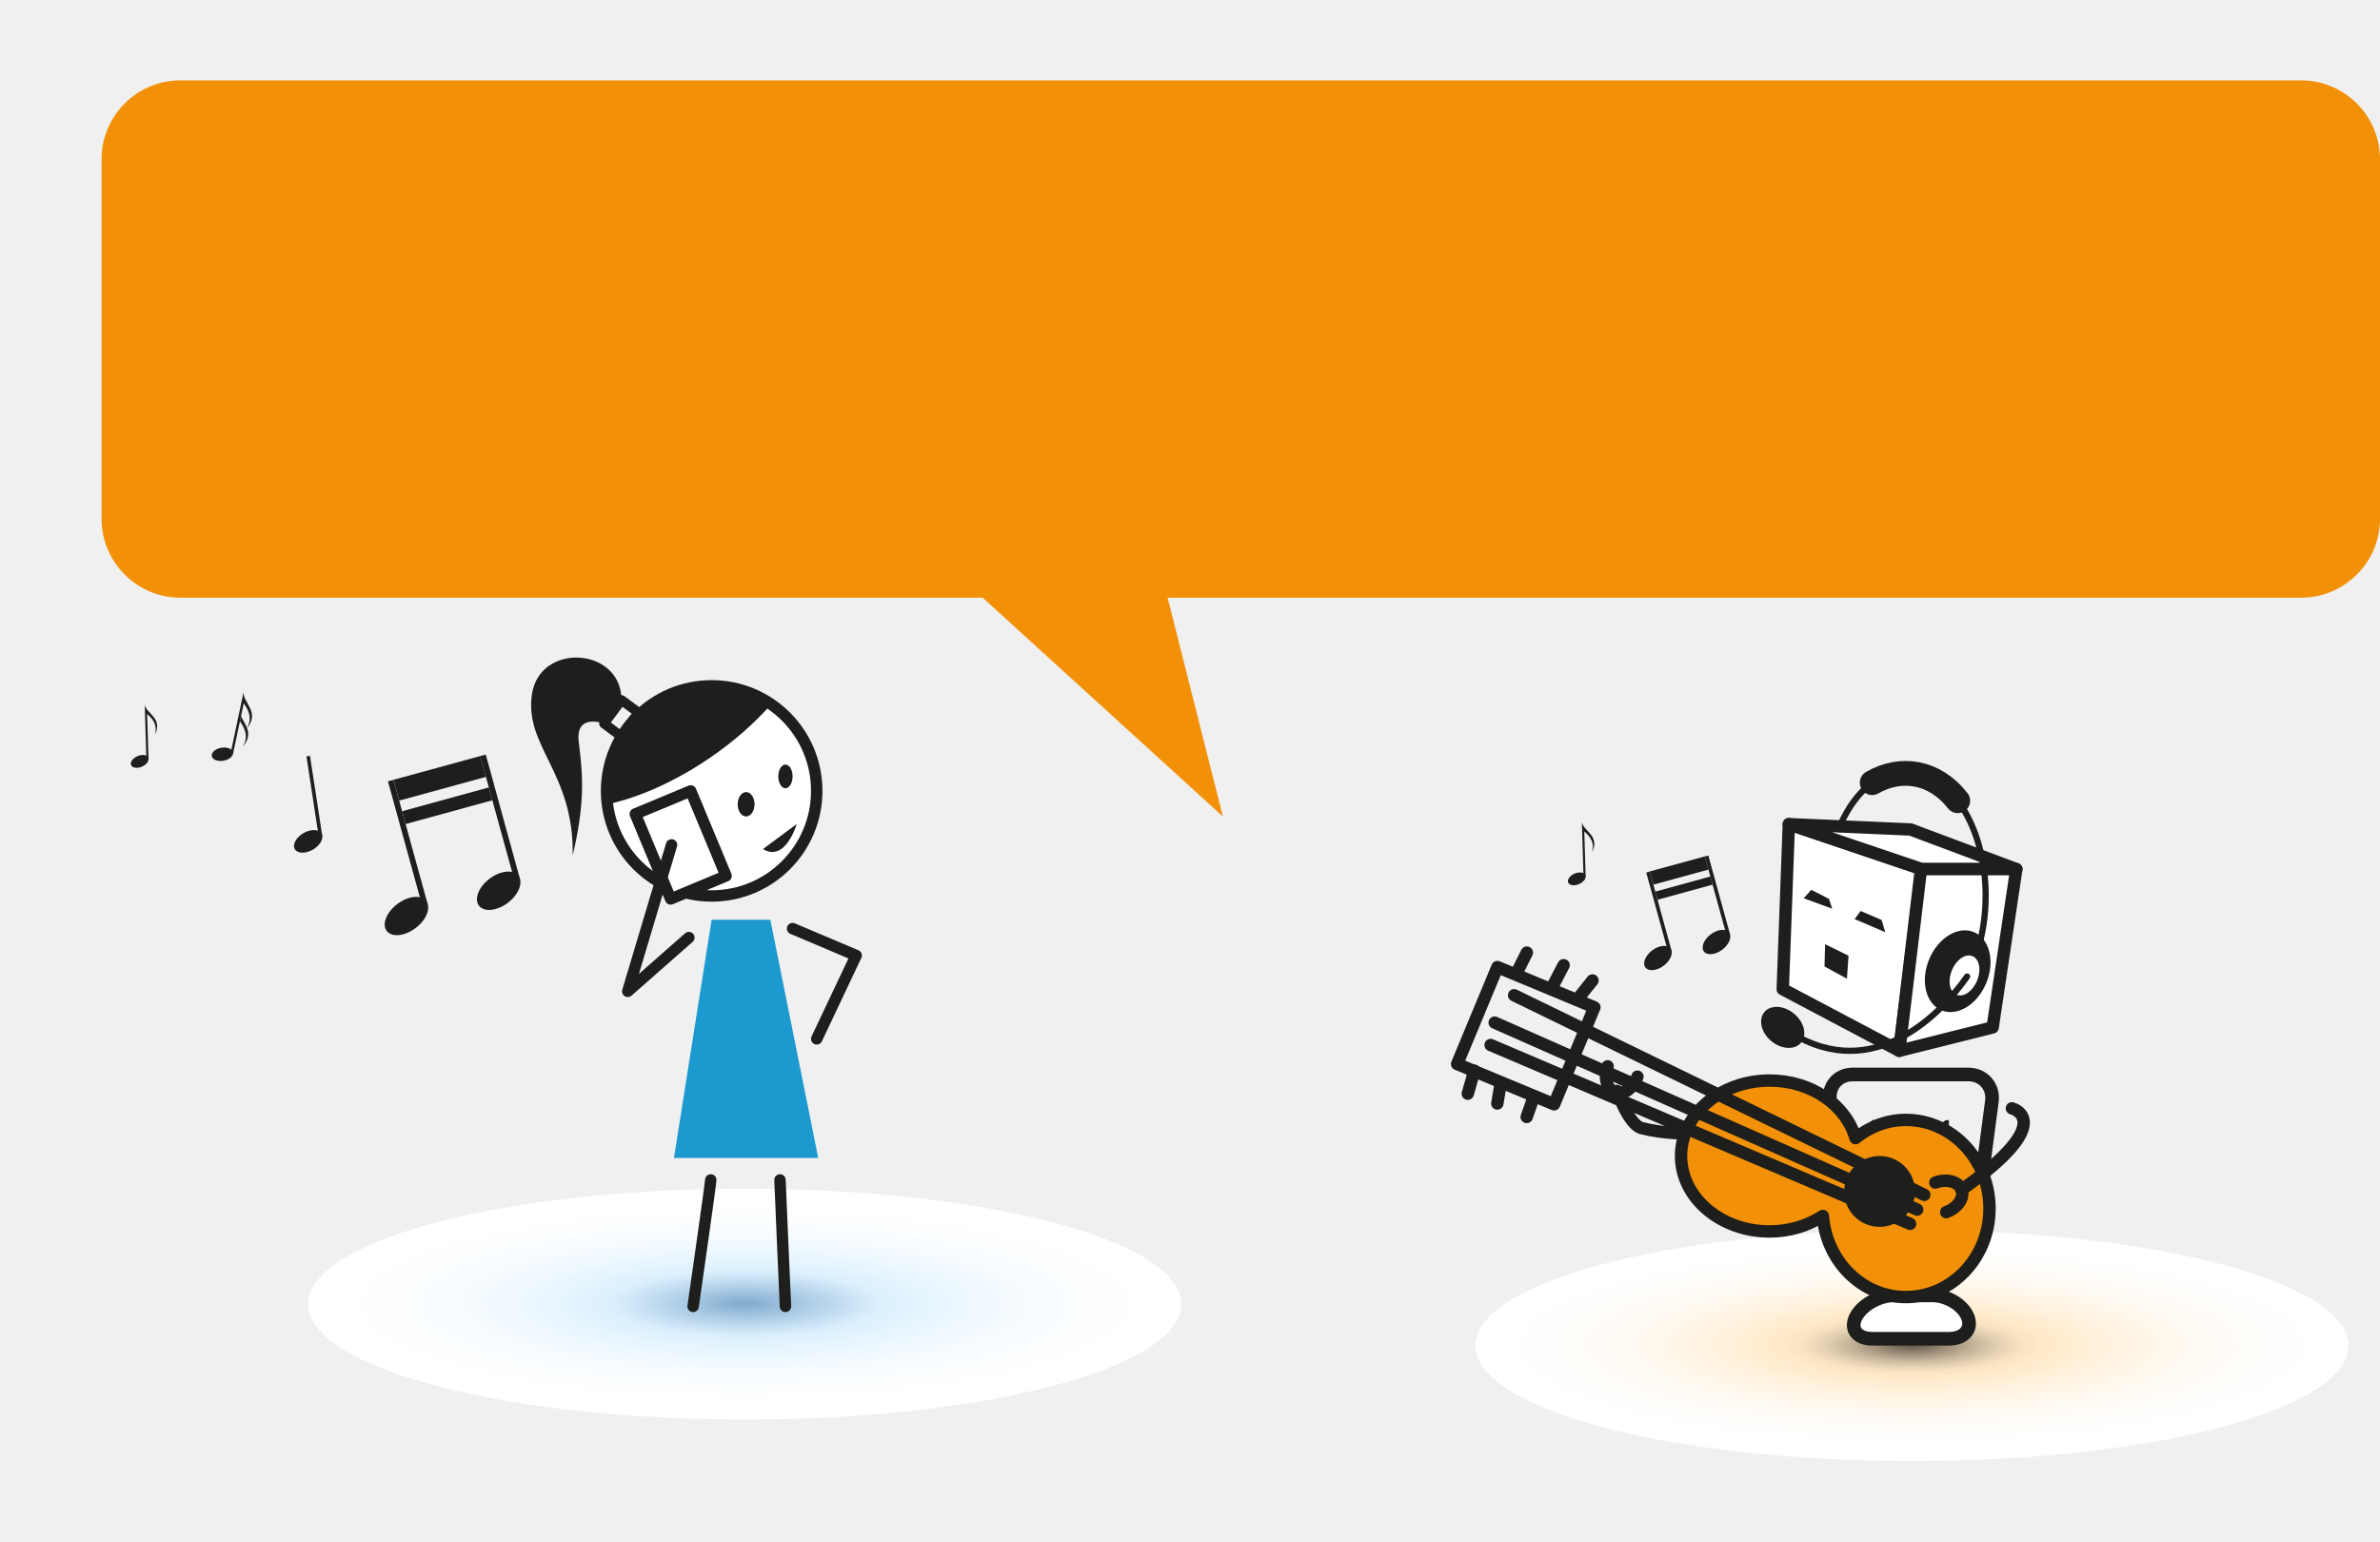
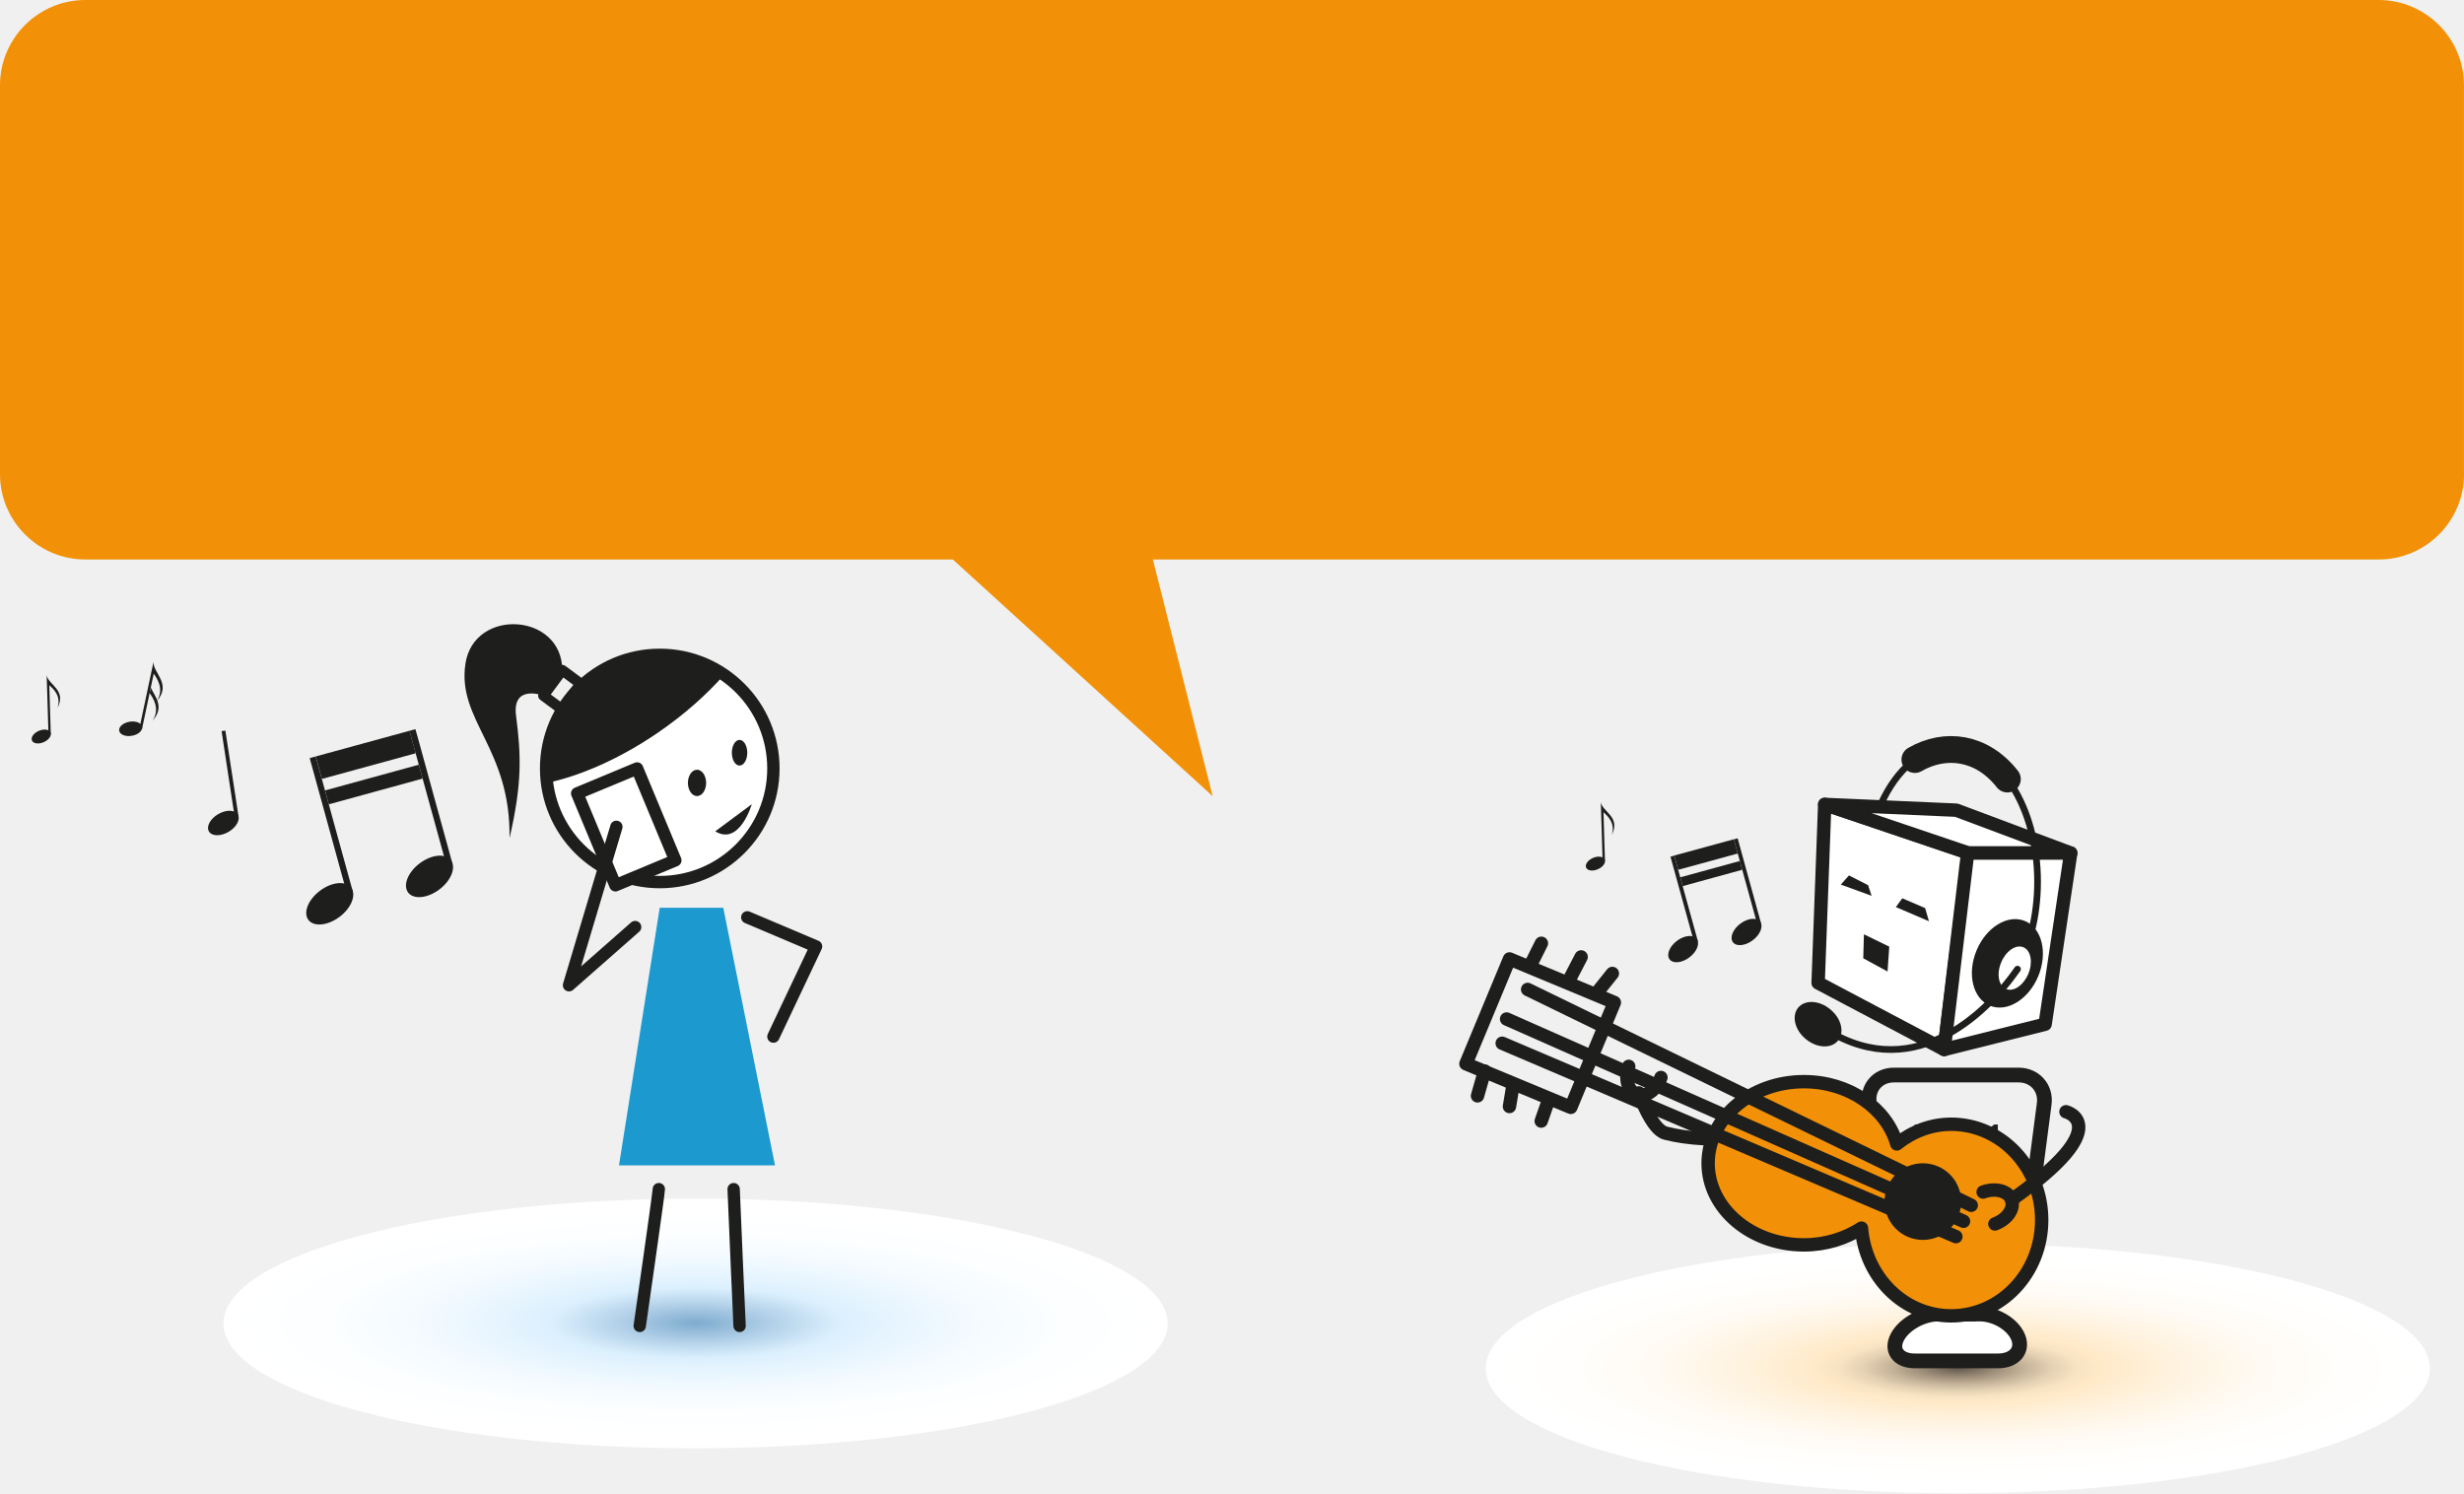
- <svg xmlns="http://www.w3.org/2000/svg" version="1.1" id="Layer_1" x="0px" y="0px" width="90.665px" height="58.73px" viewBox="0 0 90.665 58.73" enable-background="new 0 0 90.665 58.73" xml:space="preserve">
+ <svg xmlns="http://www.w3.org/2000/svg" version="1.1" id="Layer_1" x="0px" y="0px" width="86.795px" height="52.605px" viewBox="0 0 86.795 52.605" enable-background="new 0 0 86.795 52.605" xml:space="preserve">
  <g>
-     <radialGradient id="SVGID_1_" cx="-1113.547" cy="-427.041" r="39.939" gradientTransform="matrix(0.4097 0 0 0.0996 529.0527 93.7888)" gradientUnits="userSpaceOnUse">
+     <radialGradient id="SVGID_1_" cx="-38.842" cy="4956.944" r="39.937" gradientTransform="matrix(0.4097 0 0 0.0996 84.8768 -445.5195)" gradientUnits="userSpaceOnUse">
      <stop offset="0" style="stop-color:#5F564A" />
      <stop offset="0.029" style="stop-color:#75695A" />
      <stop offset="0.088" style="stop-color:#A1917C" />
      <stop offset="0.147" style="stop-color:#C7B59B" />
      <stop offset="0.204" style="stop-color:#E5D1B3" />
      <stop offset="0.258" style="stop-color:#F8E3C2" />
      <stop offset="0.307" style="stop-color:#FFE9C7" />
      <stop offset="0.334" style="stop-color:#FFEBCC" />
      <stop offset="0.495" style="stop-color:#FFF4E3" />
      <stop offset="0.658" style="stop-color:#FFFAF3" />
      <stop offset="0.825" style="stop-color:#FFFEFC" />
      <stop offset="1" style="stop-color:#FFFFFF" />
    </radialGradient>
-     <ellipse fill="url(#SVGID_1_)" cx="72.833" cy="51.271" rx="16.629" ry="4.397" />
-     <radialGradient id="SVGID_2_" cx="-1222.073" cy="-429.416" r="39.939" gradientTransform="matrix(0.4097 0 0 0.0996 529.0527 92.4411)" gradientUnits="userSpaceOnUse">
+     <ellipse fill="url(#SVGID_1_)" cx="68.964" cy="48.208" rx="16.629" ry="4.397" />
+     <radialGradient id="SVGID_2_" cx="-147.37" cy="4954.568" r="39.94" gradientTransform="matrix(0.4097 0 0 0.0996 84.8768 -446.8672)" gradientUnits="userSpaceOnUse">
      <stop offset="0" style="stop-color:#7EABCE" />
      <stop offset="0.15" style="stop-color:#AECDE6" />
      <stop offset="0.307" style="stop-color:#DAEFFD" />
      <stop offset="0.389" style="stop-color:#E3F3FE" />
      <stop offset="0.587" style="stop-color:#F3FAFF" />
      <stop offset="0.788" style="stop-color:#FCFEFF" />
      <stop offset="1" style="stop-color:#FFFFFF" />
    </radialGradient>
-     <ellipse fill="url(#SVGID_2_)" cx="28.369" cy="49.688" rx="16.629" ry="4.397" />
+     <ellipse fill="url(#SVGID_2_)" cx="24.5" cy="46.625" rx="16.629" ry="4.397" />
    <g>
      <g>
-         <path fill="#F29107" d="M90.665,19.772c0,1.65-1.35,3-3,3H6.869c-1.65,0-3-1.35-3-3V6.062c0-1.65,1.35-3,3-3h80.796     c1.65,0,3,1.35,3,3V19.772z" />
+         <path fill="#F29107" d="M86.796,16.71c0,1.648-1.35,3-3,3H3c-1.65,0-3-1.352-3-3V3c0-1.65,1.35-3,3-3h80.794c1.65,0,3,1.35,3,3     v13.71H86.796z" />
      </g>
-       <polygon fill="#F29107" points="36.25,21.693 44.207,21.693 46.586,31.11   " />
+       <polygon fill="#F29107" points="32.38,18.631 40.337,18.631 42.716,28.048   " />
    </g>
    <g>
      <g>
-         <ellipse transform="matrix(0.799 -0.6013 0.6013 0.799 -9.2549 45.3145)" fill="#1E1E1C" cx="63.16" cy="36.502" rx="0.598" ry="0.365" />
-         <path fill="#1E1E1C" d="M62.713,33.244c0.242,0.883,0.809,2.939,0.809,2.939l0.156,0.042c0,0-0.191-0.689-0.383-1.39     c-0.166-0.603-0.334-1.212-0.385-1.4l-0.062-0.229L62.713,33.244z" />
-         <ellipse transform="matrix(0.7992 -0.601 0.601 0.7992 -8.4421 46.509)" fill="#1E1E1C" cx="65.391" cy="35.89" rx="0.599" ry="0.366" />
-         <path fill="#1E1E1C" d="M64.944,32.633c0.244,0.884,0.811,2.939,0.811,2.939l0.154,0.042c0,0-0.188-0.689-0.383-1.39     c-0.164-0.602-0.334-1.212-0.385-1.399l-0.062-0.229L64.944,32.633z" />
-         <rect x="62.879" y="32.91" transform="matrix(-0.9646 0.2638 -0.2638 -0.9646 134.416 48.2898)" fill="#1E1E1C" width="2.173" height="0.522" />
-         <rect x="63.061" y="33.673" transform="matrix(-0.9643 0.2647 -0.2647 -0.9643 134.9634 49.4839)" fill="#1E1E1C" width="2.173" height="0.322" />
+         <ellipse transform="matrix(-0.7986 0.6018 -0.6018 -0.7986 126.7591 24.4614)" fill="#1E1E1C" cx="59.287" cy="33.438" rx="0.598" ry="0.365" />
+         <path fill="#1E1E1C" d="M58.843,30.181c0.242,0.883,0.811,2.939,0.811,2.939l0.156,0.042c0,0-0.191-0.689-0.385-1.392     c-0.166-0.603-0.334-1.212-0.385-1.398l-0.061-0.229L58.843,30.181z" />
+         <ellipse transform="matrix(-0.7994 0.6008 -0.6008 -0.7994 130.4273 22.117)" fill="#1E1E1C" cx="61.521" cy="32.832" rx="0.6" ry="0.365" />
+         <path fill="#1E1E1C" d="M61.075,29.57c0.244,0.886,0.811,2.939,0.811,2.939l0.154,0.042c0,0-0.188-0.689-0.383-1.39     c-0.164-0.604-0.334-1.212-0.385-1.399l-0.062-0.229L61.075,29.57z" />
+         <rect x="59.009" y="29.848" transform="matrix(-0.9646 0.2638 -0.2638 -0.9646 126.0057 43.2938)" fill="#1E1E1C" width="2.173" height="0.521" />
+         <rect x="59.192" y="30.612" transform="matrix(-0.9643 0.2647 -0.2647 -0.9643 126.5516 44.4928)" fill="#1E1E1C" width="2.173" height="0.321" />
      </g>
      <g>
        <g>
-           <ellipse transform="matrix(0.9172 -0.3984 0.3984 0.9172 -8.3681 26.7015)" fill="#1E1E1C" cx="60.068" cy="33.487" rx="0.357" ry="0.217" />
-           <path fill="#1E1E1C" d="M60.405,33.399c0,0-0.043-1.471-0.053-1.722c0.119,0.111,0.439,0.373,0.287,0.807      c0.336-0.642-0.32-0.817-0.379-1.159c0.006,0.25,0.062,2.027,0.062,2.027L60.405,33.399z" />
+           <ellipse transform="matrix(-0.9167 0.3995 -0.3995 -0.9167 119.8699 35.8631)" fill="#1E1E1C" cx="56.197" cy="30.425" rx="0.357" ry="0.217" />
+           <path fill="#1E1E1C" d="M56.536,30.337c0,0-0.043-1.471-0.053-1.722c0.119,0.109,0.438,0.371,0.287,0.807      c0.336-0.644-0.32-0.817-0.381-1.159c0.008,0.25,0.062,2.027,0.062,2.027L56.536,30.337z" />
        </g>
      </g>
-       <polygon fill="#FFFFFF" stroke="#1E1E1C" stroke-width="0.472" stroke-linecap="round" stroke-linejoin="round" stroke-miterlimit="10" points="    72.352,40.036 67.913,37.688 68.145,31.401 73.213,33.114   " />
-       <polygon fill="#1E1E1C" points="69.797,34.621 68.713,34.225 68.999,33.903 69.674,34.247   " />
-       <polygon fill="#1E1E1C" points="71.817,35.517 70.651,35.017 70.879,34.709 71.682,35.053   " />
-       <polygon fill="#1E1E1C" points="70.358,37.288 69.504,36.823 69.526,35.976 70.42,36.413   " />
-       <polygon fill="#FFFFFF" stroke="#1E1E1C" stroke-width="0.472" stroke-linecap="round" stroke-linejoin="round" stroke-miterlimit="10" points="    73.213,33.114 68.145,31.401 72.782,31.604 76.811,33.114   " />
-       <polygon fill="#FFFFFF" stroke="#1E1E1C" stroke-width="0.472" stroke-linecap="round" stroke-linejoin="round" stroke-miterlimit="10" points="    75.909,39.144 72.352,40.036 73.178,33.114 76.811,33.114   " />
-       <path fill="none" stroke="#1E1E1C" stroke-width="0.472" stroke-linecap="round" stroke-linejoin="round" stroke-miterlimit="10" d="    M61.598,41.564c0,0,0.445,1.29,0.938,1.417c1.531,0.396,4.195,0.312,6.469-1.136" />
-       <ellipse transform="matrix(0.9244 0.3814 -0.3814 0.9244 19.7483 -25.6462)" fill="#1E1E1C" cx="74.58" cy="37.002" rx="1.178" ry="1.613" />
-       <path fill="none" stroke="#1E1E1C" stroke-width="0.236" stroke-linecap="round" stroke-linejoin="round" stroke-miterlimit="10" d="    M70.131,31.38c0.551-1.217,1.455-2.009,2.479-2.009c1.676,0,3.033,2.128,3.033,4.752c0,1.234-0.299,2.359-0.791,3.204" />
-       <path fill="none" stroke="#1E1E1C" stroke-width="0.472" stroke-linecap="round" stroke-linejoin="round" stroke-miterlimit="10" d="    M74.852,37.327" />
-       <path fill="none" stroke="#1E1E1C" stroke-width="0.944" stroke-linecap="round" stroke-linejoin="round" stroke-miterlimit="10" d="    M71.321,29.82c1.076-0.62,2.365-0.449,3.258,0.688" />
-       <path fill="#1E1E1C" d="M68.61,39.727c-0.24,0.287-0.746,0.261-1.135-0.062c-0.383-0.319-0.502-0.814-0.264-1.103    c0.24-0.289,0.748-0.263,1.133,0.061C68.733,38.943,68.852,39.436,68.61,39.727z" />
-       <ellipse transform="matrix(0.9238 0.3829 -0.3829 0.9238 19.9318 -25.8217)" fill="#FFFFFF" cx="74.837" cy="37.164" rx="0.519" ry="0.796" />
-       <path fill="none" stroke="#1E1E1C" stroke-width="0.236" stroke-linecap="round" stroke-linejoin="round" stroke-miterlimit="10" d="    M74.936,37.206c-1.111,1.594-3.793,4.22-7.025,1.938" />
-       <text transform="matrix(1 0 0 1 70.8208 43.9424)" fill="#1E1E1C" font-family="'ArialRoundedMTBold'" font-size="1.768">AR-1</text>
+       <polygon fill="#FFFFFF" stroke="#1E1E1C" stroke-width="0.472" stroke-linecap="round" stroke-linejoin="round" stroke-miterlimit="10" points="    68.483,36.973 64.044,34.626 64.276,28.339 69.343,30.052   " />
+       <polygon fill="#1E1E1C" points="65.927,31.558 64.843,31.163 65.13,30.841 65.804,31.184   " />
+       <polygon fill="#1E1E1C" points="67.948,32.455 66.782,31.955 67.009,31.646 67.813,31.991   " />
+       <polygon fill="#1E1E1C" points="66.489,34.225 65.634,33.76 65.657,32.914 66.55,33.35   " />
+       <polygon fill="#FFFFFF" stroke="#1E1E1C" stroke-width="0.472" stroke-linecap="round" stroke-linejoin="round" stroke-miterlimit="10" points="    69.343,30.052 64.276,28.339 68.913,28.542 72.942,30.052   " />
+       <polygon fill="#FFFFFF" stroke="#1E1E1C" stroke-width="0.472" stroke-linecap="round" stroke-linejoin="round" stroke-miterlimit="10" points="    72.04,36.082 68.483,36.973 69.31,30.052 72.942,30.052   " />
+       <path fill="none" stroke="#1E1E1C" stroke-width="0.472" stroke-linecap="round" stroke-linejoin="round" stroke-miterlimit="10" d="    M57.729,38.502c0,0,0.443,1.29,0.938,1.417c1.531,0.396,4.195,0.312,6.469-1.136" />
+       <ellipse transform="matrix(-0.9244 -0.3814 0.3814 -0.9244 123.1306 92.2781)" fill="#1E1E1C" cx="70.709" cy="33.938" rx="1.178" ry="1.614" />
+       <path fill="none" stroke="#1E1E1C" stroke-width="0.236" stroke-linecap="round" stroke-linejoin="round" stroke-miterlimit="10" d="    M66.261,28.317c0.553-1.217,1.455-2.009,2.48-2.009c1.676,0,3.033,2.128,3.033,4.752c0,1.234-0.299,2.359-0.791,3.204" />
+       <path fill="none" stroke="#1E1E1C" stroke-width="0.472" stroke-linecap="round" stroke-linejoin="round" stroke-miterlimit="10" d="    M70.983,34.264" />
+       <path fill="none" stroke="#1E1E1C" stroke-width="0.944" stroke-linecap="round" stroke-linejoin="round" stroke-miterlimit="10" d="    M67.452,26.758c1.076-0.62,2.365-0.449,3.258,0.688" />
+       <path fill="#1E1E1C" d="M64.741,36.665c-0.24,0.287-0.746,0.261-1.135-0.062c-0.385-0.317-0.502-0.812-0.266-1.103    c0.24-0.289,0.748-0.265,1.135,0.061C64.864,35.881,64.983,36.374,64.741,36.665z" />
+       <ellipse transform="matrix(-0.9241 -0.3821 0.3821 -0.9241 123.5179 92.7413)" fill="#FFFFFF" cx="70.967" cy="34.107" rx="0.519" ry="0.796" />
+       <path fill="none" stroke="#1E1E1C" stroke-width="0.236" stroke-linecap="round" stroke-linejoin="round" stroke-miterlimit="10" d="    M71.067,34.143c-1.111,1.594-3.793,4.222-7.025,1.938" />
+       <text transform="matrix(1 0 0 1 66.9512 40.8806)" fill="#1E1E1C" font-family="'ArialRoundedMTBold'" font-size="1.768">AR-1</text>
      <g>
-         <path fill="none" stroke="#1E1E1C" stroke-width="0.52" stroke-miterlimit="10" d="M75.321,46.204     c-0.074,0.562-0.6,1.023-1.168,1.023h-2.496c-0.568,0-1.111-0.458-1.207-1.018l-0.729-4.253c-0.096-0.56,0.291-1.018,0.859-1.018     h4.402c0.568,0,0.973,0.461,0.898,1.023L75.321,46.204z" />
+         <path fill="none" stroke="#1E1E1C" stroke-width="0.52" stroke-miterlimit="10" d="M71.452,43.141     c-0.074,0.562-0.6,1.023-1.168,1.023h-2.496c-0.568,0-1.111-0.458-1.207-1.02l-0.729-4.253c-0.098-0.56,0.291-1.018,0.857-1.018     h4.402c0.566,0,0.973,0.461,0.896,1.021L71.452,43.141z" />
      </g>
      <g>
-         <path fill="#FFFFFF" d="M74.963,50.181c-0.178-0.455-0.787-0.827-1.355-0.827h-1.463c-0.568,0-1.221,0.372-1.449,0.827     c-0.229,0.454,0.049,0.826,0.617,0.826h2.939C74.821,51.007,75.141,50.635,74.963,50.181z" />
-         <path fill="none" stroke="#1E1E1C" stroke-width="0.52" stroke-miterlimit="10" d="M74.963,50.181     c-0.178-0.455-0.787-0.827-1.355-0.827h-1.463c-0.568,0-1.221,0.372-1.449,0.827c-0.229,0.454,0.049,0.826,0.617,0.826h2.939     C74.821,51.007,75.141,50.635,74.963,50.181z" />
+         <path fill="#FFFFFF" d="M71.093,47.119c-0.178-0.455-0.787-0.827-1.354-0.827h-1.463c-0.568,0-1.223,0.372-1.449,0.827     c-0.23,0.454,0.049,0.824,0.617,0.824h2.938C70.952,47.944,71.272,47.573,71.093,47.119z" />
+         <path fill="none" stroke="#1E1E1C" stroke-width="0.52" stroke-miterlimit="10" d="M71.093,47.119     c-0.178-0.455-0.787-0.827-1.354-0.827h-1.463c-0.568,0-1.223,0.372-1.449,0.827c-0.23,0.454,0.049,0.824,0.617,0.824h2.938     C70.952,47.944,71.272,47.573,71.093,47.119z" />
      </g>
-       <rect x="72.352" y="47.228" fill="#FFFFFF" stroke="#1E1E1C" stroke-width="0.52" stroke-miterlimit="10" width="0.861" height="2.126" />
+       <rect x="68.483" y="44.166" fill="#FFFFFF" stroke="#1E1E1C" stroke-width="0.52" stroke-miterlimit="10" width="0.859" height="2.126" />
      <g>
-         <path fill="#F29107" stroke="#1E1E1C" stroke-width="0.472" stroke-linecap="round" stroke-linejoin="round" stroke-miterlimit="10" d="     M72.602,42.669c-0.723,0-1.383,0.265-1.918,0.694c-0.359-1.258-1.682-2.194-3.27-2.194c-1.863,0-3.375,1.287-3.375,2.875     s1.512,2.875,3.375,2.875c0.766,0,1.461-0.225,2.027-0.59c0.139,1.729,1.492,3.09,3.16,3.09c1.762,0,3.188-1.511,3.188-3.375     S74.364,42.669,72.602,42.669z" />
-         <line fill="none" stroke="#1E1E1C" stroke-width="0.472" stroke-linecap="round" stroke-linejoin="round" stroke-miterlimit="10" x1="73.305" y1="45.524" x2="57.68" y2="37.92" />
-         <line fill="none" stroke="#1E1E1C" stroke-width="0.472" stroke-linecap="round" stroke-linejoin="round" stroke-miterlimit="10" x1="73.034" y1="46.087" x2="56.94" y2="38.962" />
-         <line fill="none" stroke="#1E1E1C" stroke-width="0.472" stroke-linecap="round" stroke-linejoin="round" stroke-miterlimit="10" x1="72.764" y1="46.629" x2="56.784" y2="39.815" />
-         <rect x="56.123" y="37.461" transform="matrix(0.9234 0.3838 -0.3838 0.9234 19.5975 -19.2861)" fill="none" stroke="#1E1E1C" stroke-width="0.472" stroke-linecap="round" stroke-linejoin="round" stroke-miterlimit="10" width="4" height="4" />
-         <circle fill="#1E1E1C" cx="71.602" cy="45.394" r="1.35" />
-         <line fill="none" stroke="#1E1E1C" stroke-width="0.472" stroke-linecap="round" stroke-linejoin="round" stroke-miterlimit="10" x1="58.165" y1="36.294" x2="57.79" y2="37.044" />
-         <line fill="none" stroke="#1E1E1C" stroke-width="0.472" stroke-linecap="round" stroke-linejoin="round" stroke-miterlimit="10" x1="59.565" y1="36.774" x2="59.165" y2="37.544" />
-         <line fill="none" stroke="#1E1E1C" stroke-width="0.472" stroke-linecap="round" stroke-linejoin="round" stroke-miterlimit="10" x1="60.665" y1="37.356" x2="60.165" y2="37.981" />
-         <line fill="none" stroke="#1E1E1C" stroke-width="0.472" stroke-linecap="round" stroke-linejoin="round" stroke-miterlimit="10" x1="56.165" y1="40.794" x2="55.915" y2="41.669" />
-         <line fill="none" stroke="#1E1E1C" stroke-width="0.472" stroke-linecap="round" stroke-linejoin="round" stroke-miterlimit="10" x1="57.165" y1="41.294" x2="57.04" y2="42.044" />
-         <line fill="none" stroke="#1E1E1C" stroke-width="0.472" stroke-linecap="round" stroke-linejoin="round" stroke-miterlimit="10" x1="58.383" y1="41.919" x2="58.159" y2="42.556" />
+         <path fill="#F29107" stroke="#1E1E1C" stroke-width="0.472" stroke-linecap="round" stroke-linejoin="round" stroke-miterlimit="10" d="     M68.733,39.606c-0.725,0-1.383,0.267-1.918,0.694c-0.359-1.258-1.684-2.194-3.271-2.194c-1.863,0-3.375,1.287-3.375,2.875     s1.512,2.875,3.375,2.875c0.768,0,1.461-0.225,2.027-0.59c0.139,1.729,1.492,3.09,3.16,3.09c1.762,0,3.188-1.511,3.188-3.375     C71.921,41.118,70.495,39.606,68.733,39.606z" />
+         <line fill="none" stroke="#1E1E1C" stroke-width="0.472" stroke-linecap="round" stroke-linejoin="round" stroke-miterlimit="10" x1="69.437" y1="42.462" x2="53.812" y2="34.857" />
+         <line fill="none" stroke="#1E1E1C" stroke-width="0.472" stroke-linecap="round" stroke-linejoin="round" stroke-miterlimit="10" x1="69.165" y1="43.024" x2="53.071" y2="35.899" />
+         <line fill="none" stroke="#1E1E1C" stroke-width="0.472" stroke-linecap="round" stroke-linejoin="round" stroke-miterlimit="10" x1="68.896" y1="43.566" x2="52.915" y2="36.753" />
+         <rect x="52.252" y="34.398" transform="matrix(0.9234 0.3838 -0.3838 0.9234 18.1255 -18.0351)" fill="none" stroke="#1E1E1C" stroke-width="0.472" stroke-linecap="round" stroke-linejoin="round" stroke-miterlimit="10" width="4" height="4" />
+         <circle fill="#1E1E1C" cx="67.733" cy="42.331" r="1.35" />
+         <line fill="none" stroke="#1E1E1C" stroke-width="0.472" stroke-linecap="round" stroke-linejoin="round" stroke-miterlimit="10" x1="54.296" y1="33.231" x2="53.921" y2="33.981" />
+         <line fill="none" stroke="#1E1E1C" stroke-width="0.472" stroke-linecap="round" stroke-linejoin="round" stroke-miterlimit="10" x1="55.696" y1="33.712" x2="55.296" y2="34.481" />
+         <line fill="none" stroke="#1E1E1C" stroke-width="0.472" stroke-linecap="round" stroke-linejoin="round" stroke-miterlimit="10" x1="56.796" y1="34.294" x2="56.296" y2="34.919" />
+         <line fill="none" stroke="#1E1E1C" stroke-width="0.472" stroke-linecap="round" stroke-linejoin="round" stroke-miterlimit="10" x1="52.296" y1="37.731" x2="52.046" y2="38.606" />
+         <line fill="none" stroke="#1E1E1C" stroke-width="0.472" stroke-linecap="round" stroke-linejoin="round" stroke-miterlimit="10" x1="53.296" y1="38.231" x2="53.171" y2="38.981" />
+         <line fill="none" stroke="#1E1E1C" stroke-width="0.472" stroke-linecap="round" stroke-linejoin="round" stroke-miterlimit="10" x1="54.513" y1="38.856" x2="54.29" y2="39.494" />
      </g>
-       <path fill="none" stroke="#1E1E1C" stroke-width="0.472" stroke-linecap="round" stroke-linejoin="round" stroke-miterlimit="10" d="    M76.643,42.228c0,0,1.836,0.462-1.918,3.102" />
-       <path fill="none" stroke="#1E1E1C" stroke-width="0.472" stroke-linecap="round" stroke-linejoin="round" stroke-miterlimit="10" d="    M73.725,45.056c0.439-0.159,0.889-0.038,1,0.273c0.115,0.312-0.148,0.694-0.586,0.854" />
-       <path fill="none" stroke="#1E1E1C" stroke-width="0.472" stroke-linecap="round" stroke-linejoin="round" stroke-miterlimit="10" d="    M62.377,41.021c-0.154,0.441-0.533,0.712-0.844,0.603c-0.314-0.108-0.445-0.555-0.291-0.995" />
+       <path fill="none" stroke="#1E1E1C" stroke-width="0.472" stroke-linecap="round" stroke-linejoin="round" stroke-miterlimit="10" d="    M72.774,39.166c0,0,1.836,0.462-1.918,3.102" />
+       <path fill="none" stroke="#1E1E1C" stroke-width="0.472" stroke-linecap="round" stroke-linejoin="round" stroke-miterlimit="10" d="    M69.856,41.994c0.438-0.159,0.889-0.038,1,0.271c0.113,0.312-0.148,0.694-0.586,0.854" />
+       <path fill="none" stroke="#1E1E1C" stroke-width="0.472" stroke-linecap="round" stroke-linejoin="round" stroke-miterlimit="10" d="    M58.507,37.959c-0.152,0.439-0.531,0.712-0.844,0.603c-0.312-0.106-0.445-0.555-0.291-0.995" />
    </g>
    <g>
      <g>
-         <ellipse transform="matrix(0.8637 -0.504 0.504 0.8637 -14.5564 10.2849)" fill="#1E1E1C" cx="11.739" cy="32.058" rx="0.589" ry="0.362" />
-         <path fill="#1E1E1C" d="M11.675,28.817c0.136,0.893,0.453,2.971,0.453,2.971l0.148,0.059c0,0-0.105-0.695-0.215-1.404     c-0.094-0.608-0.188-1.225-0.217-1.414l-0.035-0.231L11.675,28.817z" />
+         <ellipse transform="matrix(-0.8637 0.504 -0.504 -0.8637 29.2766 50.069)" fill="#1E1E1C" cx="7.869" cy="28.993" rx="0.589" ry="0.362" />
+         <path fill="#1E1E1C" d="M7.805,25.755c0.136,0.893,0.453,2.971,0.453,2.971l0.148,0.061c0,0-0.105-0.695-0.215-1.404     c-0.094-0.608-0.188-1.225-0.217-1.414l-0.035-0.231L7.805,25.755z" />
      </g>
      <g>
-         <ellipse transform="matrix(0.9856 -0.169 0.169 0.9856 -4.7356 1.8456)" fill="#1E1E1C" cx="8.472" cy="28.737" rx="0.41" ry="0.251" />
-         <path fill="#1E1E1C" d="M8.875,28.732c0,0,0.352-1.655,0.41-1.937c0.104,0.154,0.391,0.535,0.101,0.977     c0.552-0.626-0.136-1-0.108-1.398c-0.061,0.283-0.484,2.283-0.484,2.283L8.875,28.732z" />
-         <path fill="#1E1E1C" d="M9.14,27.478c0.102,0.156,0.389,0.537,0.1,0.98c0.445-0.506,0.082-0.849-0.059-1.173L9.14,27.478z" />
+         <ellipse transform="matrix(-0.9856 0.1691 -0.1691 -0.9856 13.4787 50.201)" fill="#1E1E1C" cx="4.601" cy="25.675" rx="0.41" ry="0.251" />
+         <path fill="#1E1E1C" d="M5.005,25.67c0,0,0.352-1.655,0.41-1.938c0.104,0.154,0.391,0.535,0.101,0.979     c0.552-0.626-0.136-1-0.108-1.398c-0.061,0.283-0.484,2.283-0.484,2.283L5.005,25.67z" />
+         <path fill="#1E1E1C" d="M5.271,24.416c0.102,0.154,0.389,0.537,0.1,0.979c0.445-0.506,0.082-0.849-0.059-1.173L5.271,24.416z" />
      </g>
      <g>
-         <ellipse transform="matrix(0.7991 -0.6012 0.6012 0.7991 -17.8724 16.3188)" fill="#1E1E1C" cx="15.483" cy="34.903" rx="0.942" ry="0.575" />
-         <path fill="#1E1E1C" d="M14.779,29.77c0.383,1.392,1.275,4.633,1.275,4.633l0.244,0.066c0,0-0.299-1.086-0.604-2.189     c-0.26-0.95-0.524-1.911-0.605-2.207l-0.1-0.361L14.779,29.77z" />
-         <ellipse transform="matrix(0.7986 -0.6018 0.6018 0.7986 -16.5997 18.2684)" fill="#1E1E1C" cx="18.999" cy="33.939" rx="0.943" ry="0.576" />
-         <path fill="#1E1E1C" d="M18.293,28.807c0.383,1.393,1.275,4.632,1.275,4.632l0.244,0.067c0,0-0.295-1.087-0.602-2.19     c-0.26-0.948-0.525-1.909-0.605-2.206l-0.102-0.36L18.293,28.807z" />
-         <rect x="15.038" y="29.244" transform="matrix(-0.9645 0.264 -0.264 -0.9645 40.7373 53.8351)" fill="#1E1E1C" width="3.425" height="0.823" />
-         <rect x="15.326" y="30.447" transform="matrix(-0.9644 0.2646 -0.2646 -0.9644 41.593 55.7983)" fill="#1E1E1C" width="3.425" height="0.507" />
+         <ellipse transform="matrix(-0.799 0.6013 -0.6013 -0.799 40.0413 50.2963)" fill="#1E1E1C" cx="11.615" cy="31.84" rx="0.942" ry="0.575" />
+         <path fill="#1E1E1C" d="M10.909,26.708c0.383,1.392,1.275,4.633,1.275,4.633l0.244,0.066c0,0-0.299-1.088-0.604-2.189     c-0.26-0.95-0.524-1.911-0.605-2.207l-0.1-0.361L10.909,26.708z" />
+         <ellipse transform="matrix(-0.7986 0.6018 -0.6018 -0.7986 45.7915 46.4277)" fill="#1E1E1C" cx="15.128" cy="30.875" rx="0.943" ry="0.576" />
+         <path fill="#1E1E1C" d="M14.423,25.745c0.383,1.393,1.275,4.632,1.275,4.632l0.244,0.065c0,0-0.295-1.087-0.602-2.188     c-0.26-0.948-0.525-1.909-0.605-2.206l-0.102-0.36L14.423,25.745z" />
+         <rect x="11.169" y="26.181" transform="matrix(-0.9645 0.264 -0.264 -0.9645 32.3272 48.84)" fill="#1E1E1C" width="3.425" height="0.822" />
+         <rect x="11.457" y="27.384" transform="matrix(-0.9644 0.2646 -0.2646 -0.9644 33.1814 50.8067)" fill="#1E1E1C" width="3.425" height="0.507" />
      </g>
      <g>
        <g>
-           <ellipse transform="matrix(0.9172 -0.3984 0.3984 0.9172 -11.1165 4.5211)" fill="#1E1E1C" cx="5.321" cy="29.01" rx="0.357" ry="0.217" />
-           <path fill="#1E1E1C" d="M5.658,28.923c0,0-0.043-1.471-0.053-1.722c0.119,0.111,0.439,0.373,0.287,0.807      c0.336-0.642-0.32-0.817-0.379-1.159c0.006,0.25,0.062,2.027,0.062,2.027L5.658,28.923z" />
+           <ellipse transform="matrix(-0.9173 0.3981 -0.3981 -0.9173 13.1147 49.1699)" fill="#1E1E1C" cx="1.452" cy="25.947" rx="0.357" ry="0.217" />
+           <path fill="#1E1E1C" d="M1.789,25.86c0,0-0.043-1.471-0.053-1.722c0.119,0.111,0.439,0.373,0.287,0.807      c0.336-0.642-0.32-0.815-0.379-1.157c0.006,0.25,0.062,2.025,0.062,2.025L1.789,25.86z" />
        </g>
      </g>
      <g>
-         <circle fill="#FFFFFF" stroke="#1E1E1C" stroke-width="0.435" stroke-linecap="round" stroke-linejoin="round" stroke-miterlimit="10" cx="27.11" cy="30.134" r="4.003" />
-         <path fill="#1E1E1C" d="M29.377,26.835c-0.645-0.443-1.426-0.706-2.268-0.706c-2.211,0-4.002,1.794-4.002,4.005     c0,0.172,0.014,0.342,0.035,0.509c1.186-0.253,2.562-0.854,3.904-1.771C27.967,28.242,28.756,27.541,29.377,26.835z" />
-         <rect x="23.265" y="26.803" transform="matrix(0.8037 0.595 -0.595 0.8037 20.9243 -8.7132)" fill="none" stroke="#1E1E1C" stroke-width="0.371" stroke-linecap="round" stroke-linejoin="round" stroke-miterlimit="10" width="0.809" height="1.116" />
-         <path fill="#1E1E1C" d="M21.818,32.588c0.049-3.171-1.855-4.142-1.553-6.144c0.299-1.977,3.404-1.797,3.412,0.229     c-0.381,0.512-0.666,0.896-0.666,0.896s-1.109-0.419-0.963,0.707C22.223,29.639,22.271,30.643,21.818,32.588z" />
-         <ellipse fill="#1E1E1C" cx="29.921" cy="29.581" rx="0.272" ry="0.452" />
-         <ellipse fill="#1E1E1C" cx="28.423" cy="30.643" rx="0.321" ry="0.464" />
-         <path fill="#1E1E1C" d="M30.352,31.394c0,0-0.43,1.479-1.287,0.955" />
-         <rect x="24.787" y="30.439" transform="matrix(0.9232 -0.3843 0.3843 0.9232 -10.3802 12.4377)" fill="#FFFFFF" stroke="#1E1E1C" stroke-width="0.435" stroke-linecap="round" stroke-linejoin="round" stroke-miterlimit="10" width="2.287" height="3.506" />
+         <circle fill="#FFFFFF" stroke="#1E1E1C" stroke-width="0.435" stroke-linecap="round" stroke-linejoin="round" stroke-miterlimit="10" cx="23.24" cy="27.072" r="4.003" />
+         <path fill="#1E1E1C" d="M25.507,23.772c-0.645-0.441-1.426-0.706-2.268-0.706c-2.211,0-4.002,1.794-4.002,4.005     c0,0.174,0.014,0.344,0.035,0.511c1.186-0.253,2.562-0.854,3.904-1.771C24.097,25.179,24.886,24.478,25.507,23.772z" />
+         <rect x="19.396" y="23.74" transform="matrix(0.8035 0.5953 -0.5953 0.8035 18.3536 -7.0125)" fill="none" stroke="#1E1E1C" stroke-width="0.371" stroke-linecap="round" stroke-linejoin="round" stroke-miterlimit="10" width="0.809" height="1.116" />
+         <path fill="#1E1E1C" d="M17.948,29.525c0.049-3.171-1.855-4.142-1.553-6.144c0.299-1.979,3.404-1.797,3.412,0.229     c-0.381,0.514-0.666,0.896-0.666,0.896s-1.109-0.419-0.963,0.707C18.354,26.577,18.401,27.581,17.948,29.525z" />
+         <ellipse fill="#1E1E1C" cx="26.051" cy="26.518" rx="0.272" ry="0.452" />
+         <ellipse fill="#1E1E1C" cx="24.553" cy="27.581" rx="0.321" ry="0.464" />
+         <path fill="#1E1E1C" d="M26.482,28.332c0,0-0.43,1.479-1.287,0.955" />
+         <rect x="20.917" y="27.377" transform="matrix(0.9232 -0.3843 0.3843 0.9232 -9.5007 10.7153)" fill="#FFFFFF" stroke="#1E1E1C" stroke-width="0.435" stroke-linecap="round" stroke-linejoin="round" stroke-miterlimit="10" width="2.287" height="3.506" />
        <g>
-           <polyline fill="none" stroke="#1E1E1C" stroke-width="0.435" stroke-linecap="round" stroke-linejoin="round" points="      25.582,32.191 23.914,37.771 26.242,35.722     " />
+           <polyline fill="none" stroke="#1E1E1C" stroke-width="0.435" stroke-linecap="round" stroke-linejoin="round" points="      21.712,29.129 20.044,34.709 22.373,32.66     " />
        </g>
-         <polyline fill="none" stroke="#1E1E1C" stroke-width="0.435" stroke-linecap="round" stroke-linejoin="round" stroke-miterlimit="10" points="     31.113,39.581 32.615,36.405 30.193,35.38    " />
-         <path fill="none" stroke="#1E1E1C" stroke-width="0.435" stroke-linecap="round" stroke-linejoin="round" stroke-miterlimit="10" d="     M27.076,44.956c0,0.143-0.672,4.818-0.672,4.818" />
-         <path fill="none" stroke="#1E1E1C" stroke-width="0.435" stroke-linecap="round" stroke-linejoin="round" stroke-miterlimit="10" d="     M29.713,44.956c0,0.143,0.209,4.818,0.209,4.818" />
-         <polygon fill="#1C99CE" points="31.17,44.119 25.674,44.119 27.109,35.042 29.346,35.042    " />
+         <polyline fill="none" stroke="#1E1E1C" stroke-width="0.435" stroke-linecap="round" stroke-linejoin="round" stroke-miterlimit="10" points="     27.243,36.518 28.746,33.343 26.323,32.317    " />
+         <path fill="none" stroke="#1E1E1C" stroke-width="0.435" stroke-linecap="round" stroke-linejoin="round" stroke-miterlimit="10" d="     M23.207,41.893c0,0.145-0.672,4.818-0.672,4.818" />
+         <path fill="none" stroke="#1E1E1C" stroke-width="0.435" stroke-linecap="round" stroke-linejoin="round" stroke-miterlimit="10" d="     M25.843,41.893c0,0.145,0.209,4.818,0.209,4.818" />
+         <polygon fill="#1C99CE" points="27.3,41.056 21.804,41.056 23.239,31.979 25.477,31.979    " />
      </g>
    </g>
  </g>
</svg>
